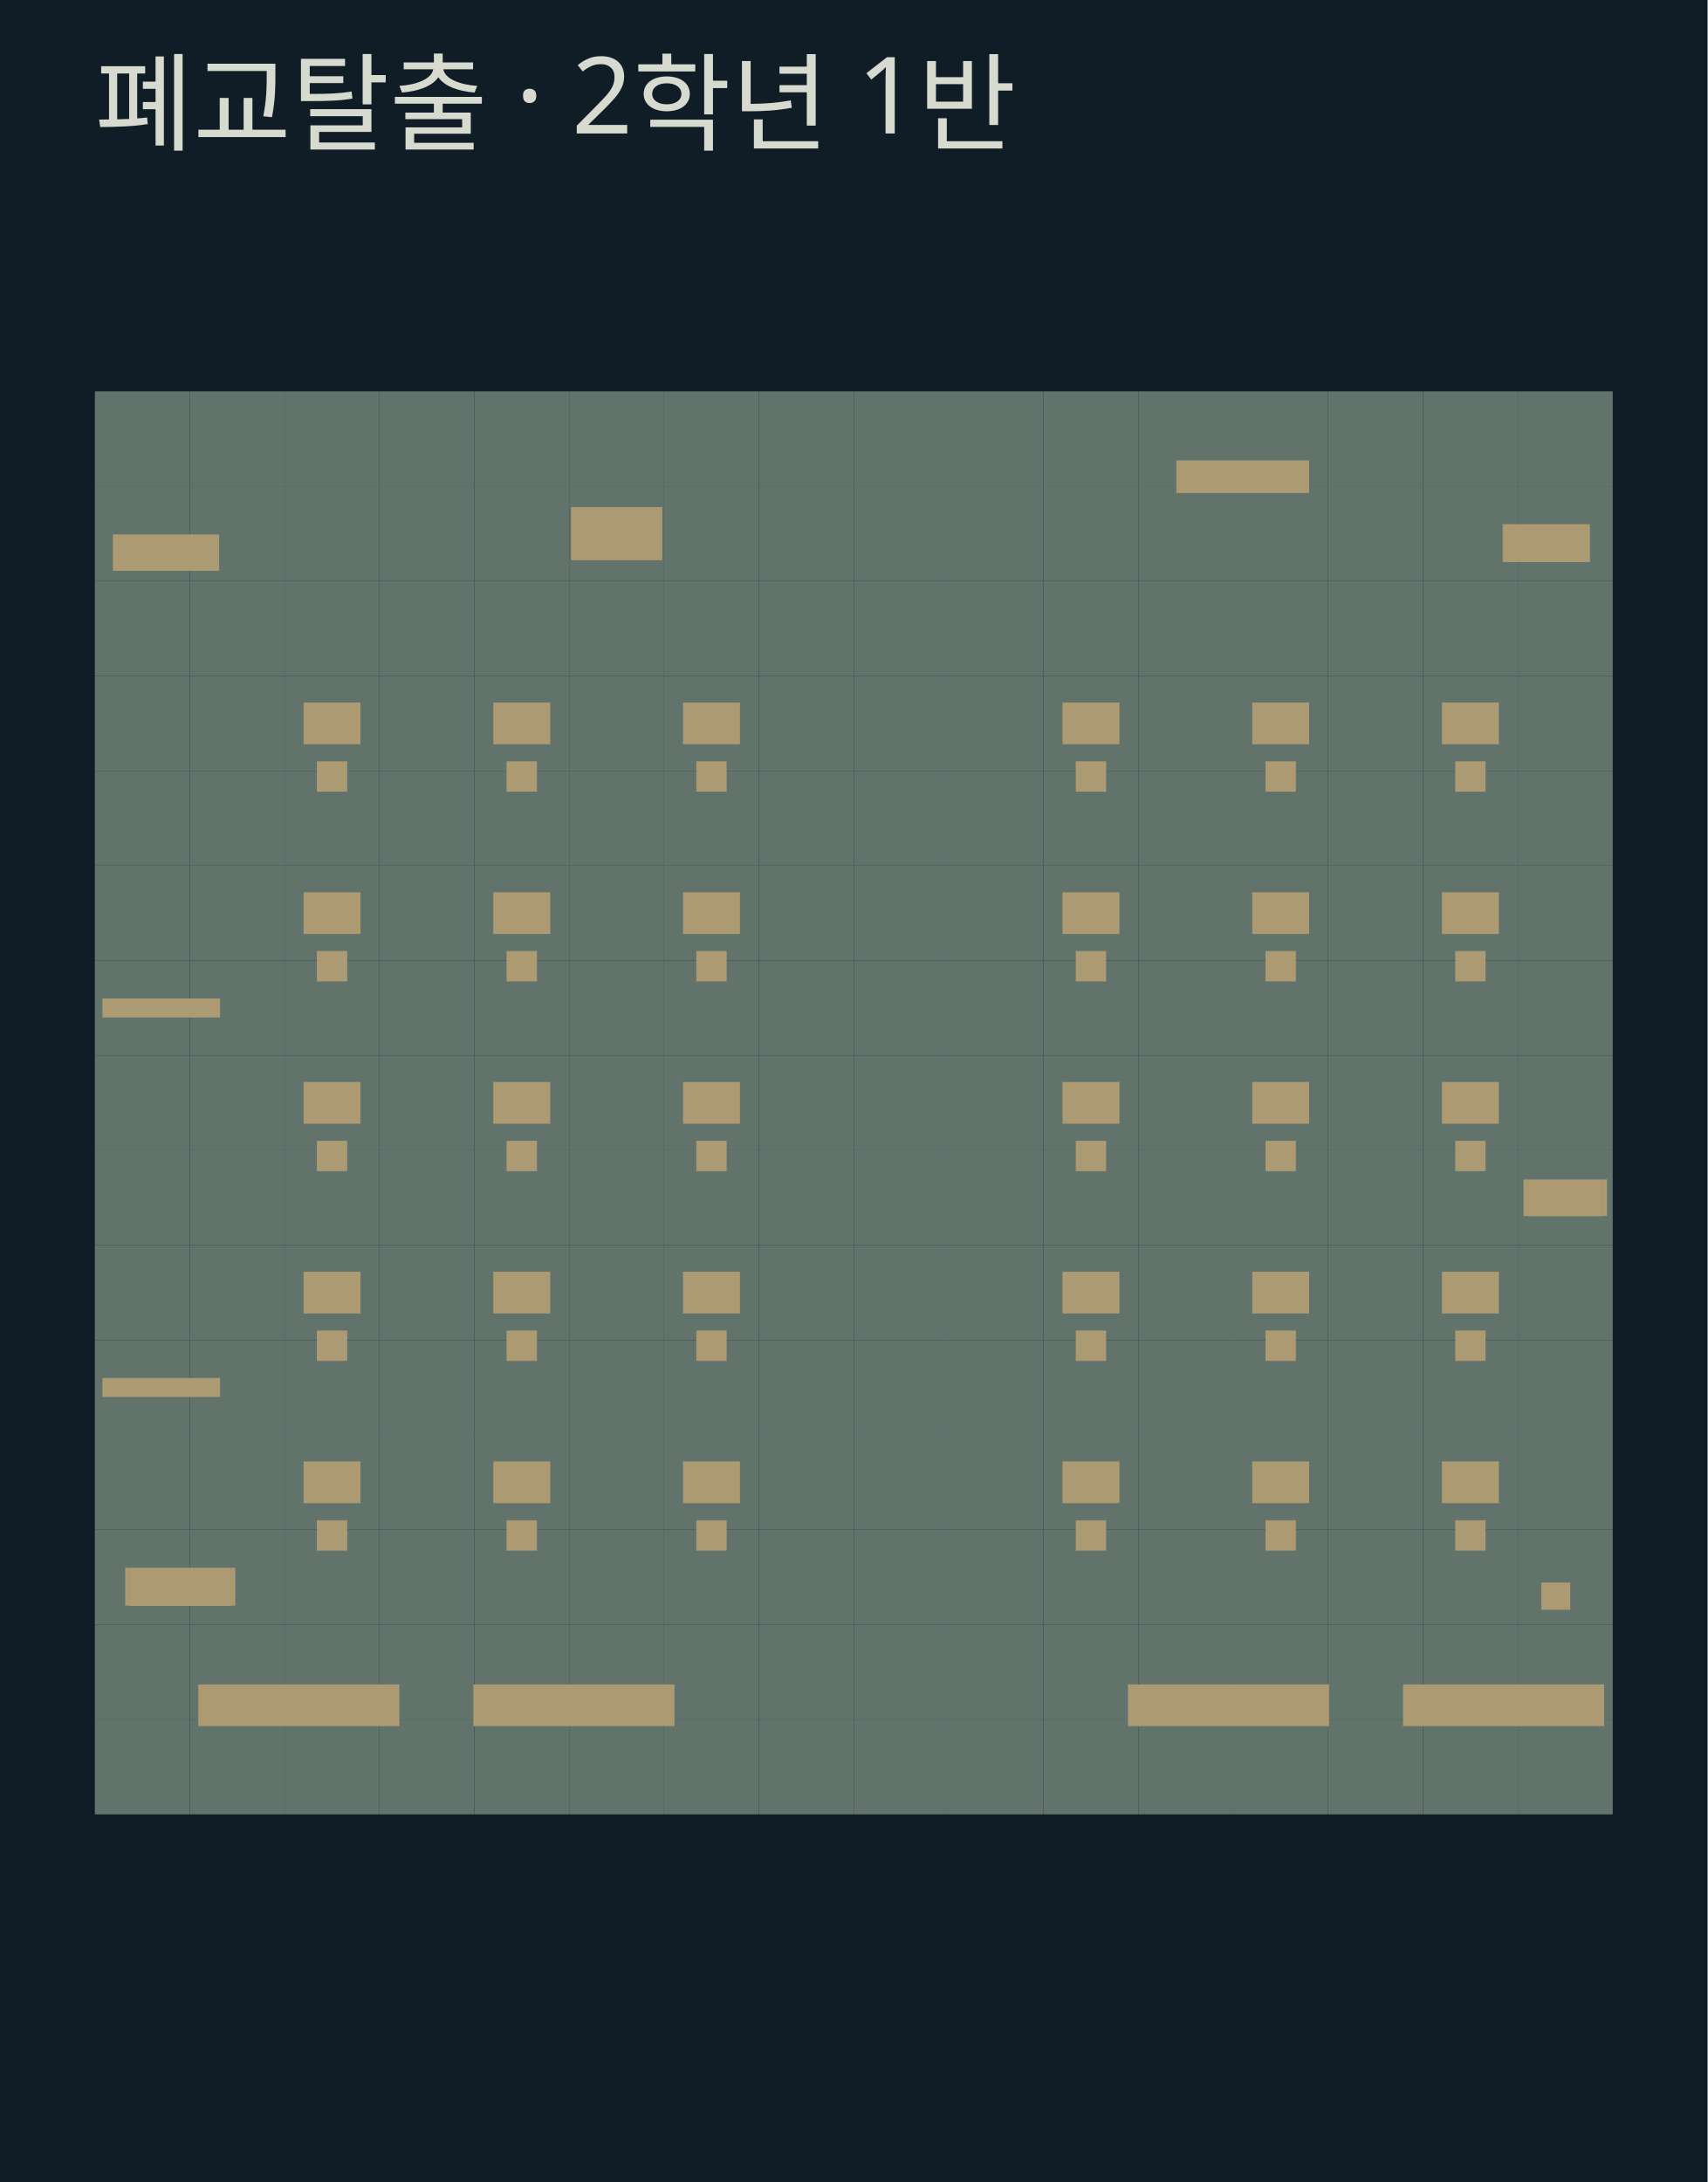
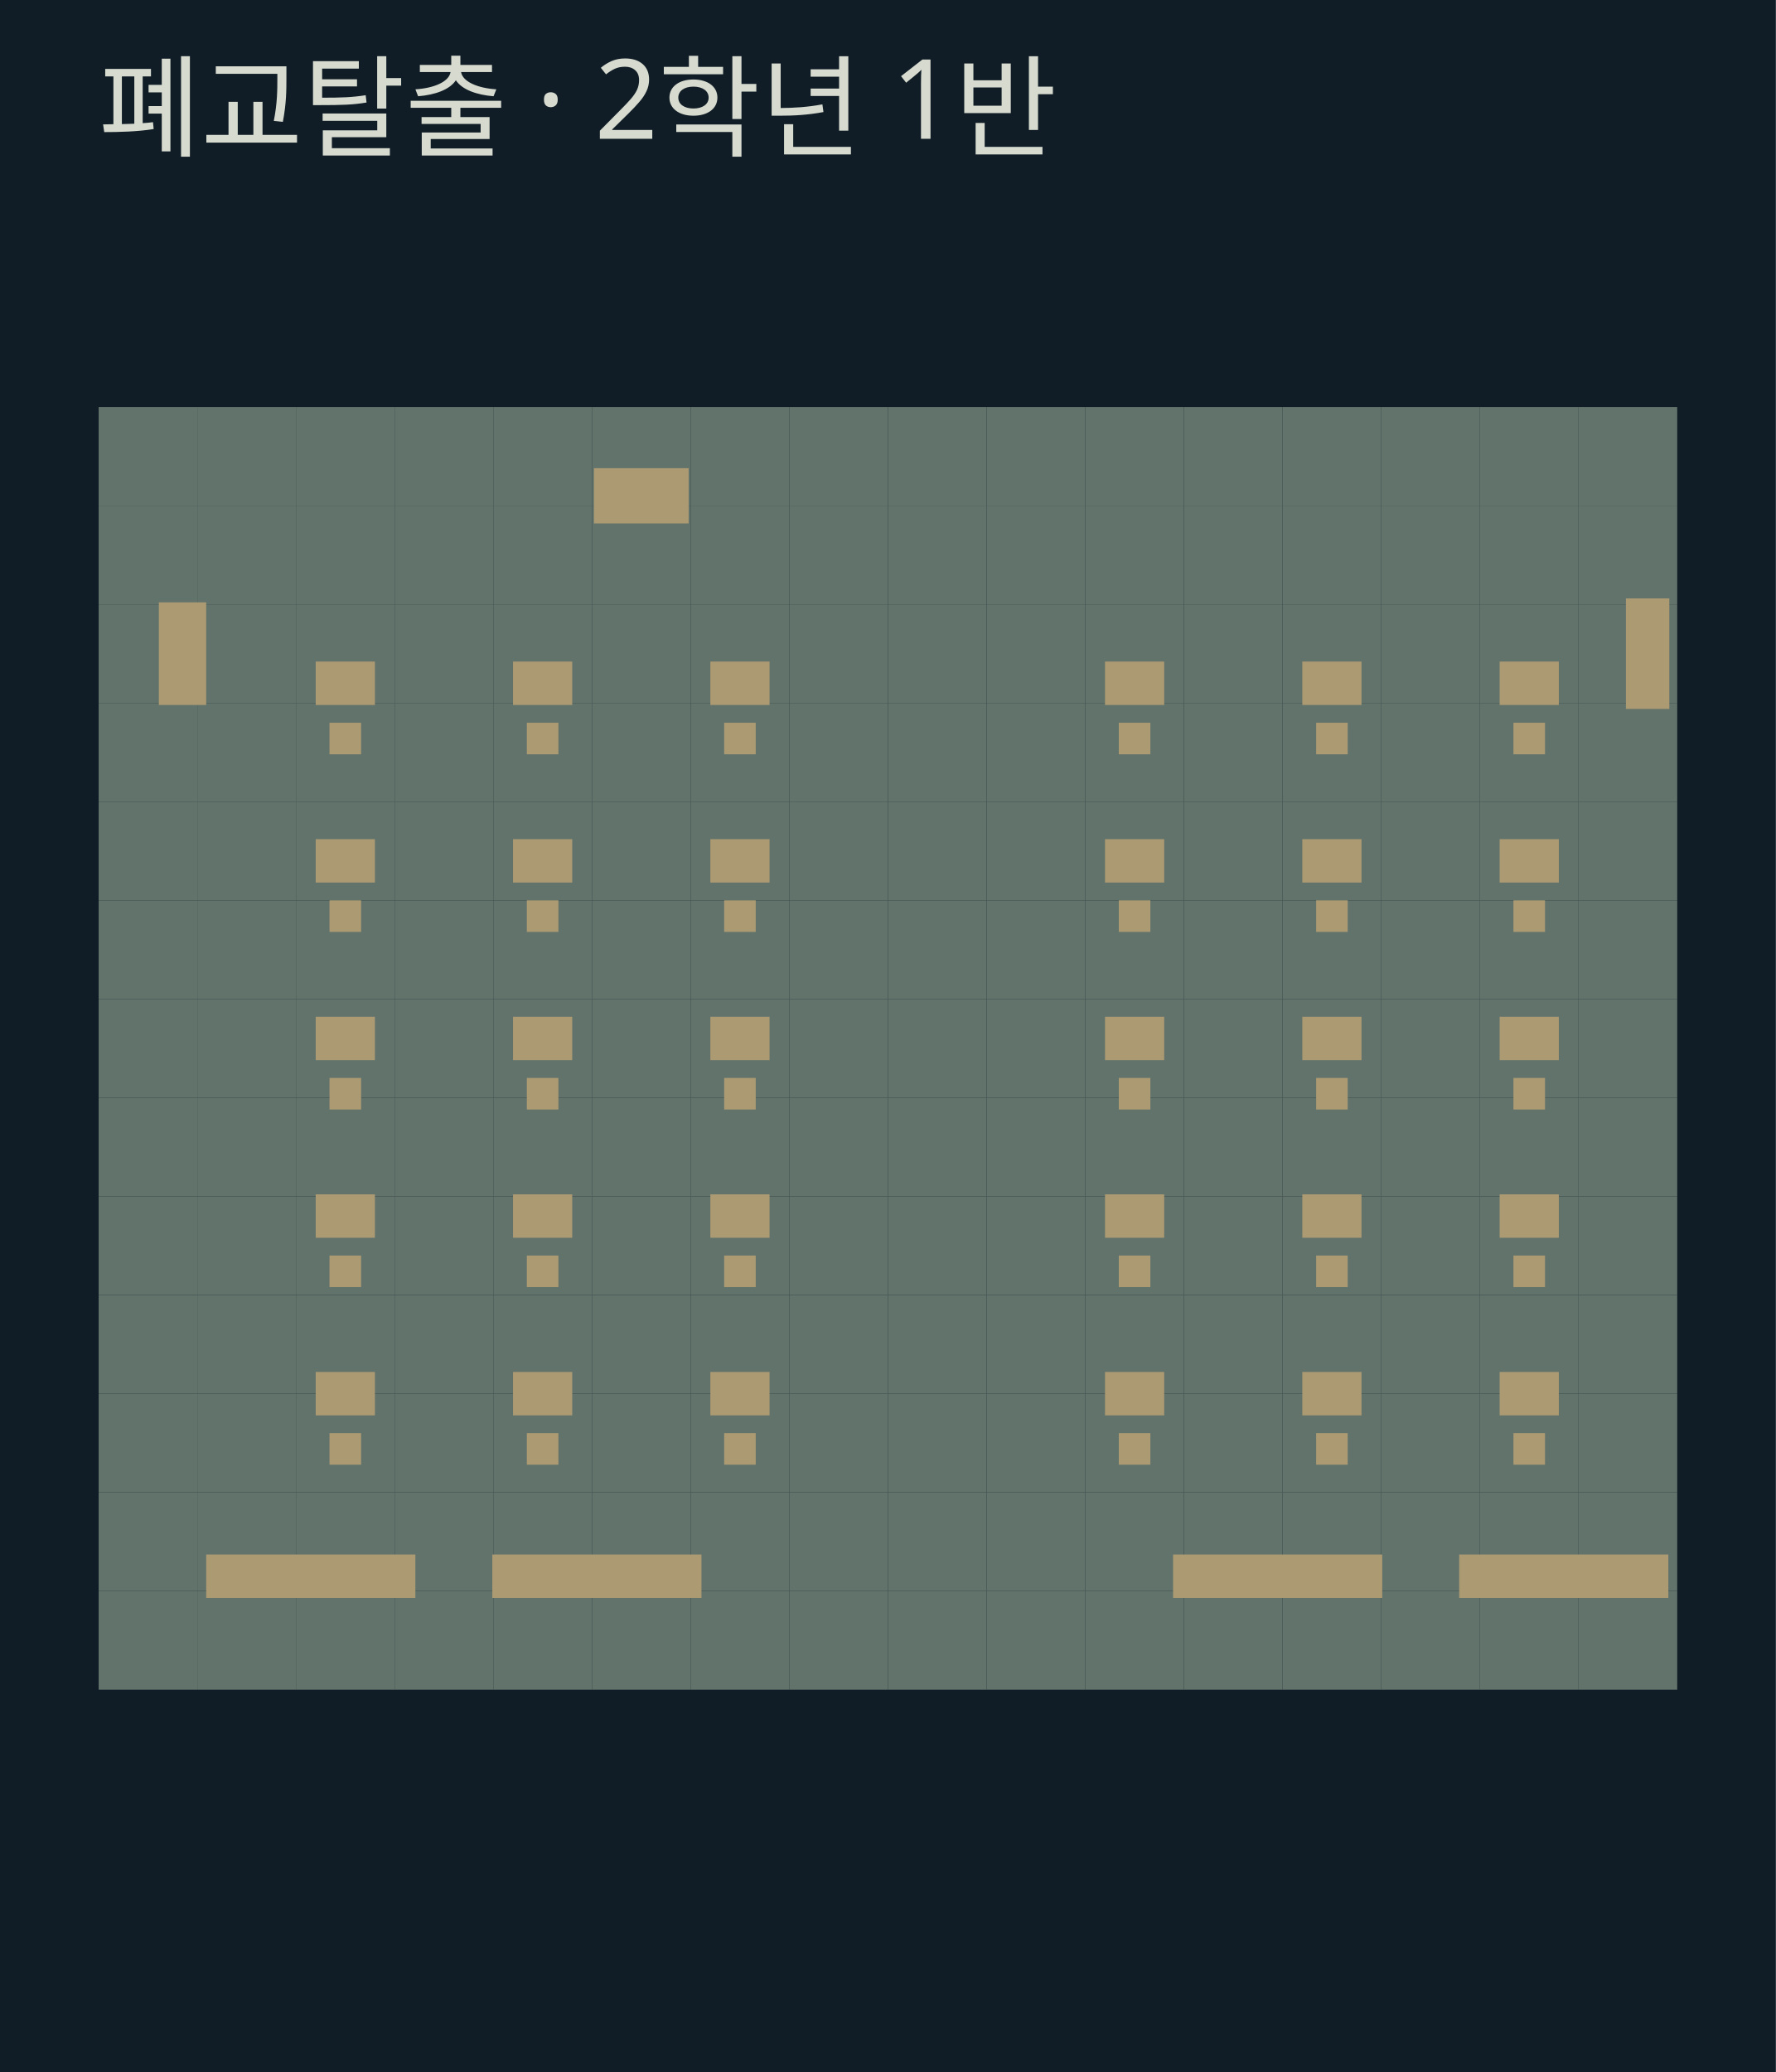
- <svg xmlns="http://www.w3.org/2000/svg" viewBox="0 0 288 368">
-   <rect width="288" height="368" fill="#101d26" />
+ <svg xmlns="http://www.w3.org/2000/svg" viewBox="0 0 288 336">
+   <rect width="288" height="336" fill="#101d26" />
  <style>text{font:10px sans-serif;fill:#d6dacf}</style>
  <text x="16" y="24" style="font-size:18px">폐교탈출 · 2학년 1반</text>
-   <rect x="16" y="290" width="16" height="16" fill="#62736c" />
-   <rect x="16" y="274" width="16" height="16" fill="#62736c" />
  <rect x="16" y="258" width="16" height="16" fill="#62736c" />
  <rect x="16" y="242" width="16" height="16" fill="#62736c" />
  <rect x="16" y="226" width="16" height="16" fill="#62736c" />
  <rect x="16" y="210" width="16" height="16" fill="#62736c" />
  <rect x="16" y="194" width="16" height="16" fill="#62736c" />
  <rect x="16" y="178" width="16" height="16" fill="#62736c" />
  <rect x="16" y="162" width="16" height="16" fill="#62736c" />
  <rect x="16" y="146" width="16" height="16" fill="#62736c" />
  <rect x="16" y="130" width="16" height="16" fill="#62736c" />
  <rect x="16" y="114" width="16" height="16" fill="#62736c" />
  <rect x="16" y="98" width="16" height="16" fill="#62736c" />
  <rect x="16" y="82" width="16" height="16" fill="#62736c" />
  <rect x="16" y="66" width="16" height="16" fill="#62736c" />
-   <rect x="32" y="290" width="16" height="16" fill="#62736c" />
-   <rect x="32" y="274" width="16" height="16" fill="#62736c" />
  <rect x="32" y="258" width="16" height="16" fill="#62736c" />
  <rect x="32" y="242" width="16" height="16" fill="#62736c" />
  <rect x="32" y="226" width="16" height="16" fill="#62736c" />
  <rect x="32" y="210" width="16" height="16" fill="#62736c" />
  <rect x="32" y="194" width="16" height="16" fill="#62736c" />
  <rect x="32" y="178" width="16" height="16" fill="#62736c" />
  <rect x="32" y="162" width="16" height="16" fill="#62736c" />
  <rect x="32" y="146" width="16" height="16" fill="#62736c" />
  <rect x="32" y="130" width="16" height="16" fill="#62736c" />
  <rect x="32" y="114" width="16" height="16" fill="#62736c" />
  <rect x="32" y="98" width="16" height="16" fill="#62736c" />
  <rect x="32" y="82" width="16" height="16" fill="#62736c" />
  <rect x="32" y="66" width="16" height="16" fill="#62736c" />
-   <rect x="48" y="290" width="16" height="16" fill="#62736c" />
-   <rect x="48" y="274" width="16" height="16" fill="#62736c" />
  <rect x="48" y="258" width="16" height="16" fill="#62736c" />
  <rect x="48" y="242" width="16" height="16" fill="#62736c" />
  <rect x="48" y="226" width="16" height="16" fill="#62736c" />
  <rect x="48" y="210" width="16" height="16" fill="#62736c" />
  <rect x="48" y="194" width="16" height="16" fill="#62736c" />
  <rect x="48" y="178" width="16" height="16" fill="#62736c" />
  <rect x="48" y="162" width="16" height="16" fill="#62736c" />
  <rect x="48" y="146" width="16" height="16" fill="#62736c" />
  <rect x="48" y="130" width="16" height="16" fill="#62736c" />
  <rect x="48" y="114" width="16" height="16" fill="#62736c" />
  <rect x="48" y="98" width="16" height="16" fill="#62736c" />
  <rect x="48" y="82" width="16" height="16" fill="#62736c" />
  <rect x="48" y="66" width="16" height="16" fill="#62736c" />
-   <rect x="64" y="290" width="16" height="16" fill="#62736c" />
-   <rect x="64" y="274" width="16" height="16" fill="#62736c" />
  <rect x="64" y="258" width="16" height="16" fill="#62736c" />
  <rect x="64" y="242" width="16" height="16" fill="#62736c" />
  <rect x="64" y="226" width="16" height="16" fill="#62736c" />
  <rect x="64" y="210" width="16" height="16" fill="#62736c" />
  <rect x="64" y="194" width="16" height="16" fill="#62736c" />
  <rect x="64" y="178" width="16" height="16" fill="#62736c" />
  <rect x="64" y="162" width="16" height="16" fill="#62736c" />
  <rect x="64" y="146" width="16" height="16" fill="#62736c" />
  <rect x="64" y="130" width="16" height="16" fill="#62736c" />
  <rect x="64" y="114" width="16" height="16" fill="#62736c" />
  <rect x="64" y="98" width="16" height="16" fill="#62736c" />
  <rect x="64" y="82" width="16" height="16" fill="#62736c" />
  <rect x="64" y="66" width="16" height="16" fill="#62736c" />
-   <rect x="80" y="290" width="16" height="16" fill="#62736c" />
-   <rect x="80" y="274" width="16" height="16" fill="#62736c" />
  <rect x="80" y="258" width="16" height="16" fill="#62736c" />
  <rect x="80" y="242" width="16" height="16" fill="#62736c" />
  <rect x="80" y="226" width="16" height="16" fill="#62736c" />
  <rect x="80" y="210" width="16" height="16" fill="#62736c" />
  <rect x="80" y="194" width="16" height="16" fill="#62736c" />
  <rect x="80" y="178" width="16" height="16" fill="#62736c" />
  <rect x="80" y="162" width="16" height="16" fill="#62736c" />
  <rect x="80" y="146" width="16" height="16" fill="#62736c" />
  <rect x="80" y="130" width="16" height="16" fill="#62736c" />
  <rect x="80" y="114" width="16" height="16" fill="#62736c" />
  <rect x="80" y="98" width="16" height="16" fill="#62736c" />
  <rect x="80" y="82" width="16" height="16" fill="#62736c" />
  <rect x="80" y="66" width="16" height="16" fill="#62736c" />
-   <rect x="96" y="290" width="16" height="16" fill="#62736c" />
-   <rect x="96" y="274" width="16" height="16" fill="#62736c" />
  <rect x="96" y="258" width="16" height="16" fill="#62736c" />
  <rect x="96" y="242" width="16" height="16" fill="#62736c" />
  <rect x="96" y="226" width="16" height="16" fill="#62736c" />
  <rect x="96" y="210" width="16" height="16" fill="#62736c" />
  <rect x="96" y="194" width="16" height="16" fill="#62736c" />
  <rect x="96" y="178" width="16" height="16" fill="#62736c" />
  <rect x="96" y="162" width="16" height="16" fill="#62736c" />
  <rect x="96" y="146" width="16" height="16" fill="#62736c" />
  <rect x="96" y="130" width="16" height="16" fill="#62736c" />
  <rect x="96" y="114" width="16" height="16" fill="#62736c" />
  <rect x="96" y="98" width="16" height="16" fill="#62736c" />
  <rect x="96" y="82" width="16" height="16" fill="#62736c" />
  <rect x="96" y="66" width="16" height="16" fill="#62736c" />
-   <rect x="112" y="290" width="16" height="16" fill="#62736c" />
-   <rect x="112" y="274" width="16" height="16" fill="#62736c" />
  <rect x="112" y="258" width="16" height="16" fill="#62736c" />
  <rect x="112" y="242" width="16" height="16" fill="#62736c" />
  <rect x="112" y="226" width="16" height="16" fill="#62736c" />
  <rect x="112" y="210" width="16" height="16" fill="#62736c" />
  <rect x="112" y="194" width="16" height="16" fill="#62736c" />
  <rect x="112" y="178" width="16" height="16" fill="#62736c" />
  <rect x="112" y="162" width="16" height="16" fill="#62736c" />
  <rect x="112" y="146" width="16" height="16" fill="#62736c" />
  <rect x="112" y="130" width="16" height="16" fill="#62736c" />
  <rect x="112" y="114" width="16" height="16" fill="#62736c" />
  <rect x="112" y="98" width="16" height="16" fill="#62736c" />
  <rect x="112" y="82" width="16" height="16" fill="#62736c" />
  <rect x="112" y="66" width="16" height="16" fill="#62736c" />
-   <rect x="128" y="290" width="16" height="16" fill="#62736c" />
-   <rect x="128" y="274" width="16" height="16" fill="#62736c" />
  <rect x="128" y="258" width="16" height="16" fill="#62736c" />
  <rect x="128" y="242" width="16" height="16" fill="#62736c" />
  <rect x="128" y="226" width="16" height="16" fill="#62736c" />
  <rect x="128" y="210" width="16" height="16" fill="#62736c" />
  <rect x="128" y="194" width="16" height="16" fill="#62736c" />
  <rect x="128" y="178" width="16" height="16" fill="#62736c" />
  <rect x="128" y="162" width="16" height="16" fill="#62736c" />
  <rect x="128" y="146" width="16" height="16" fill="#62736c" />
  <rect x="128" y="130" width="16" height="16" fill="#62736c" />
  <rect x="128" y="114" width="16" height="16" fill="#62736c" />
  <rect x="128" y="98" width="16" height="16" fill="#62736c" />
  <rect x="128" y="82" width="16" height="16" fill="#62736c" />
  <rect x="128" y="66" width="16" height="16" fill="#62736c" />
-   <rect x="144" y="290" width="16" height="16" fill="#62736c" />
-   <rect x="144" y="274" width="16" height="16" fill="#62736c" />
  <rect x="144" y="258" width="16" height="16" fill="#62736c" />
  <rect x="144" y="242" width="16" height="16" fill="#62736c" />
  <rect x="144" y="226" width="16" height="16" fill="#62736c" />
  <rect x="144" y="210" width="16" height="16" fill="#62736c" />
  <rect x="144" y="194" width="16" height="16" fill="#62736c" />
  <rect x="144" y="178" width="16" height="16" fill="#62736c" />
  <rect x="144" y="162" width="16" height="16" fill="#62736c" />
  <rect x="144" y="146" width="16" height="16" fill="#62736c" />
  <rect x="144" y="130" width="16" height="16" fill="#62736c" />
  <rect x="144" y="114" width="16" height="16" fill="#62736c" />
  <rect x="144" y="98" width="16" height="16" fill="#62736c" />
  <rect x="144" y="82" width="16" height="16" fill="#62736c" />
  <rect x="144" y="66" width="16" height="16" fill="#62736c" />
-   <rect x="160" y="290" width="16" height="16" fill="#62736c" />
-   <rect x="160" y="274" width="16" height="16" fill="#62736c" />
  <rect x="160" y="258" width="16" height="16" fill="#62736c" />
  <rect x="160" y="242" width="16" height="16" fill="#62736c" />
  <rect x="160" y="226" width="16" height="16" fill="#62736c" />
  <rect x="160" y="210" width="16" height="16" fill="#62736c" />
  <rect x="160" y="194" width="16" height="16" fill="#62736c" />
  <rect x="160" y="178" width="16" height="16" fill="#62736c" />
  <rect x="160" y="162" width="16" height="16" fill="#62736c" />
  <rect x="160" y="146" width="16" height="16" fill="#62736c" />
  <rect x="160" y="130" width="16" height="16" fill="#62736c" />
  <rect x="160" y="114" width="16" height="16" fill="#62736c" />
  <rect x="160" y="98" width="16" height="16" fill="#62736c" />
  <rect x="160" y="82" width="16" height="16" fill="#62736c" />
  <rect x="160" y="66" width="16" height="16" fill="#62736c" />
-   <rect x="176" y="290" width="16" height="16" fill="#62736c" />
-   <rect x="176" y="274" width="16" height="16" fill="#62736c" />
  <rect x="176" y="258" width="16" height="16" fill="#62736c" />
  <rect x="176" y="242" width="16" height="16" fill="#62736c" />
  <rect x="176" y="226" width="16" height="16" fill="#62736c" />
  <rect x="176" y="210" width="16" height="16" fill="#62736c" />
  <rect x="176" y="194" width="16" height="16" fill="#62736c" />
  <rect x="176" y="178" width="16" height="16" fill="#62736c" />
  <rect x="176" y="162" width="16" height="16" fill="#62736c" />
  <rect x="176" y="146" width="16" height="16" fill="#62736c" />
  <rect x="176" y="130" width="16" height="16" fill="#62736c" />
  <rect x="176" y="114" width="16" height="16" fill="#62736c" />
  <rect x="176" y="98" width="16" height="16" fill="#62736c" />
  <rect x="176" y="82" width="16" height="16" fill="#62736c" />
  <rect x="176" y="66" width="16" height="16" fill="#62736c" />
-   <rect x="192" y="290" width="16" height="16" fill="#62736c" />
-   <rect x="192" y="274" width="16" height="16" fill="#62736c" />
  <rect x="192" y="258" width="16" height="16" fill="#62736c" />
  <rect x="192" y="242" width="16" height="16" fill="#62736c" />
  <rect x="192" y="226" width="16" height="16" fill="#62736c" />
  <rect x="192" y="210" width="16" height="16" fill="#62736c" />
  <rect x="192" y="194" width="16" height="16" fill="#62736c" />
  <rect x="192" y="178" width="16" height="16" fill="#62736c" />
  <rect x="192" y="162" width="16" height="16" fill="#62736c" />
  <rect x="192" y="146" width="16" height="16" fill="#62736c" />
  <rect x="192" y="130" width="16" height="16" fill="#62736c" />
  <rect x="192" y="114" width="16" height="16" fill="#62736c" />
  <rect x="192" y="98" width="16" height="16" fill="#62736c" />
  <rect x="192" y="82" width="16" height="16" fill="#62736c" />
  <rect x="192" y="66" width="16" height="16" fill="#62736c" />
-   <rect x="208" y="290" width="16" height="16" fill="#62736c" />
-   <rect x="208" y="274" width="16" height="16" fill="#62736c" />
  <rect x="208" y="258" width="16" height="16" fill="#62736c" />
  <rect x="208" y="242" width="16" height="16" fill="#62736c" />
  <rect x="208" y="226" width="16" height="16" fill="#62736c" />
  <rect x="208" y="210" width="16" height="16" fill="#62736c" />
  <rect x="208" y="194" width="16" height="16" fill="#62736c" />
  <rect x="208" y="178" width="16" height="16" fill="#62736c" />
  <rect x="208" y="162" width="16" height="16" fill="#62736c" />
  <rect x="208" y="146" width="16" height="16" fill="#62736c" />
  <rect x="208" y="130" width="16" height="16" fill="#62736c" />
  <rect x="208" y="114" width="16" height="16" fill="#62736c" />
  <rect x="208" y="98" width="16" height="16" fill="#62736c" />
  <rect x="208" y="82" width="16" height="16" fill="#62736c" />
  <rect x="208" y="66" width="16" height="16" fill="#62736c" />
-   <rect x="224" y="290" width="16" height="16" fill="#62736c" />
-   <rect x="224" y="274" width="16" height="16" fill="#62736c" />
  <rect x="224" y="258" width="16" height="16" fill="#62736c" />
  <rect x="224" y="242" width="16" height="16" fill="#62736c" />
  <rect x="224" y="226" width="16" height="16" fill="#62736c" />
  <rect x="224" y="210" width="16" height="16" fill="#62736c" />
  <rect x="224" y="194" width="16" height="16" fill="#62736c" />
  <rect x="224" y="178" width="16" height="16" fill="#62736c" />
  <rect x="224" y="162" width="16" height="16" fill="#62736c" />
  <rect x="224" y="146" width="16" height="16" fill="#62736c" />
  <rect x="224" y="130" width="16" height="16" fill="#62736c" />
  <rect x="224" y="114" width="16" height="16" fill="#62736c" />
  <rect x="224" y="98" width="16" height="16" fill="#62736c" />
  <rect x="224" y="82" width="16" height="16" fill="#62736c" />
  <rect x="224" y="66" width="16" height="16" fill="#62736c" />
-   <rect x="240" y="290" width="16" height="16" fill="#62736c" />
-   <rect x="240" y="274" width="16" height="16" fill="#62736c" />
  <rect x="240" y="258" width="16" height="16" fill="#62736c" />
  <rect x="240" y="242" width="16" height="16" fill="#62736c" />
  <rect x="240" y="226" width="16" height="16" fill="#62736c" />
  <rect x="240" y="210" width="16" height="16" fill="#62736c" />
  <rect x="240" y="194" width="16" height="16" fill="#62736c" />
  <rect x="240" y="178" width="16" height="16" fill="#62736c" />
  <rect x="240" y="162" width="16" height="16" fill="#62736c" />
  <rect x="240" y="146" width="16" height="16" fill="#62736c" />
  <rect x="240" y="130" width="16" height="16" fill="#62736c" />
  <rect x="240" y="114" width="16" height="16" fill="#62736c" />
  <rect x="240" y="98" width="16" height="16" fill="#62736c" />
  <rect x="240" y="82" width="16" height="16" fill="#62736c" />
  <rect x="240" y="66" width="16" height="16" fill="#62736c" />
-   <rect x="256" y="290" width="16" height="16" fill="#62736c" />
-   <rect x="256" y="274" width="16" height="16" fill="#62736c" />
  <rect x="256" y="258" width="16" height="16" fill="#62736c" />
  <rect x="256" y="242" width="16" height="16" fill="#62736c" />
  <rect x="256" y="226" width="16" height="16" fill="#62736c" />
  <rect x="256" y="210" width="16" height="16" fill="#62736c" />
  <rect x="256" y="194" width="16" height="16" fill="#62736c" />
  <rect x="256" y="178" width="16" height="16" fill="#62736c" />
  <rect x="256" y="162" width="16" height="16" fill="#62736c" />
  <rect x="256" y="146" width="16" height="16" fill="#62736c" />
  <rect x="256" y="130" width="16" height="16" fill="#62736c" />
  <rect x="256" y="114" width="16" height="16" fill="#62736c" />
  <rect x="256" y="98" width="16" height="16" fill="#62736c" />
  <rect x="256" y="82" width="16" height="16" fill="#62736c" />
  <rect x="256" y="66" width="16" height="16" fill="#62736c" />
-   <rect x="96.32" y="85.52" width="15.36" height="8.96" fill="#ac9a72" />
-   <rect x="51.2" y="246.48" width="9.6" height="7.04" fill="#ac9a72" />
-   <rect x="53.44" y="256.4" width="5.12" height="5.12" fill="#ac9a72" />
-   <rect x="51.2" y="214.48" width="9.6" height="7.04" fill="#ac9a72" />
-   <rect x="53.44" y="224.4" width="5.12" height="5.12" fill="#ac9a72" />
-   <rect x="51.2" y="182.48" width="9.6" height="7.04" fill="#ac9a72" />
-   <rect x="53.44" y="192.4" width="5.12" height="5.12" fill="#ac9a72" />
-   <rect x="51.2" y="150.48" width="9.6" height="7.04" fill="#ac9a72" />
-   <rect x="53.44" y="160.4" width="5.12" height="5.12" fill="#ac9a72" />
-   <rect x="51.2" y="118.48" width="9.6" height="7.04" fill="#ac9a72" />
-   <rect x="53.44" y="128.4" width="5.12" height="5.12" fill="#ac9a72" />
-   <rect x="83.2" y="246.48" width="9.6" height="7.04" fill="#ac9a72" />
-   <rect x="85.44" y="256.4" width="5.12" height="5.12" fill="#ac9a72" />
-   <rect x="83.2" y="214.48" width="9.6" height="7.04" fill="#ac9a72" />
-   <rect x="85.44" y="224.4" width="5.12" height="5.12" fill="#ac9a72" />
-   <rect x="83.2" y="182.48" width="9.6" height="7.04" fill="#ac9a72" />
-   <rect x="85.44" y="192.4" width="5.12" height="5.12" fill="#ac9a72" />
-   <rect x="83.2" y="150.48" width="9.6" height="7.04" fill="#ac9a72" />
-   <rect x="85.44" y="160.4" width="5.12" height="5.12" fill="#ac9a72" />
-   <rect x="83.2" y="118.48" width="9.6" height="7.04" fill="#ac9a72" />
-   <rect x="85.44" y="128.4" width="5.12" height="5.12" fill="#ac9a72" />
-   <rect x="115.2" y="246.48" width="9.6" height="7.04" fill="#ac9a72" />
-   <rect x="117.44" y="256.4" width="5.12" height="5.12" fill="#ac9a72" />
-   <rect x="115.2" y="214.48" width="9.6" height="7.04" fill="#ac9a72" />
-   <rect x="117.44" y="224.4" width="5.12" height="5.12" fill="#ac9a72" />
-   <rect x="115.2" y="182.48" width="9.6" height="7.04" fill="#ac9a72" />
-   <rect x="117.44" y="192.4" width="5.12" height="5.12" fill="#ac9a72" />
-   <rect x="115.2" y="150.48" width="9.6" height="7.04" fill="#ac9a72" />
-   <rect x="117.44" y="160.4" width="5.12" height="5.12" fill="#ac9a72" />
-   <rect x="115.2" y="118.48" width="9.6" height="7.04" fill="#ac9a72" />
-   <rect x="117.44" y="128.4" width="5.12" height="5.12" fill="#ac9a72" />
-   <rect x="179.2" y="246.48" width="9.6" height="7.04" fill="#ac9a72" />
-   <rect x="181.44" y="256.4" width="5.12" height="5.12" fill="#ac9a72" />
-   <rect x="179.2" y="214.48" width="9.6" height="7.04" fill="#ac9a72" />
-   <rect x="181.44" y="224.4" width="5.12" height="5.12" fill="#ac9a72" />
-   <rect x="179.2" y="182.48" width="9.6" height="7.04" fill="#ac9a72" />
-   <rect x="181.44" y="192.4" width="5.12" height="5.12" fill="#ac9a72" />
-   <rect x="179.2" y="150.48" width="9.6" height="7.04" fill="#ac9a72" />
-   <rect x="181.44" y="160.4" width="5.12" height="5.12" fill="#ac9a72" />
-   <rect x="179.2" y="118.48" width="9.6" height="7.04" fill="#ac9a72" />
-   <rect x="181.44" y="128.4" width="5.12" height="5.12" fill="#ac9a72" />
-   <rect x="211.2" y="246.48" width="9.6" height="7.04" fill="#ac9a72" />
-   <rect x="213.44" y="256.4" width="5.12" height="5.12" fill="#ac9a72" />
-   <rect x="211.2" y="214.48" width="9.6" height="7.04" fill="#ac9a72" />
-   <rect x="213.44" y="224.4" width="5.12" height="5.12" fill="#ac9a72" />
-   <rect x="211.2" y="182.48" width="9.6" height="7.04" fill="#ac9a72" />
-   <rect x="213.44" y="192.4" width="5.12" height="5.12" fill="#ac9a72" />
-   <rect x="211.2" y="150.48" width="9.6" height="7.04" fill="#ac9a72" />
-   <rect x="213.44" y="160.4" width="5.12" height="5.12" fill="#ac9a72" />
-   <rect x="211.2" y="118.48" width="9.6" height="7.04" fill="#ac9a72" />
-   <rect x="213.44" y="128.4" width="5.12" height="5.12" fill="#ac9a72" />
-   <rect x="243.2" y="246.48" width="9.6" height="7.04" fill="#ac9a72" />
-   <rect x="245.44" y="256.4" width="5.12" height="5.12" fill="#ac9a72" />
-   <rect x="243.2" y="214.48" width="9.6" height="7.04" fill="#ac9a72" />
-   <rect x="245.44" y="224.4" width="5.12" height="5.12" fill="#ac9a72" />
-   <rect x="243.2" y="182.48" width="9.6" height="7.04" fill="#ac9a72" />
-   <rect x="245.44" y="192.4" width="5.12" height="5.12" fill="#ac9a72" />
-   <rect x="243.2" y="150.48" width="9.6" height="7.04" fill="#ac9a72" />
-   <rect x="245.44" y="160.4" width="5.12" height="5.12" fill="#ac9a72" />
-   <rect x="243.2" y="118.48" width="9.6" height="7.04" fill="#ac9a72" />
-   <rect x="245.44" y="128.4" width="5.12" height="5.12" fill="#ac9a72" />
-   <rect x="33.44" y="284.08" width="33.92" height="7.04" fill="#ac9a72" />
-   <rect x="79.84" y="284.08" width="33.92" height="7.04" fill="#ac9a72" />
-   <rect x="190.24" y="284.08" width="33.92" height="7.04" fill="#ac9a72" />
-   <rect x="236.64" y="284.08" width="33.92" height="7.04" fill="#ac9a72" />
-   <rect x="17.28" y="232.4" width="19.84" height="3.2" fill="#ac9a72" />
-   <rect x="17.28" y="168.4" width="19.84" height="3.2" fill="#ac9a72" />
-   <rect x="19.04" y="90.128" width="17.92" height="6.144" fill="#ac9a72" />
-   <rect x="253.44" y="88.4" width="14.72" height="6.4" fill="#ac9a72" />
-   <rect x="257.728" y="198.928" width="12.544" height="0.64" fill="#ac9a72" />
-   <rect x="256.96" y="198.928" width="0.768" height="6.144" fill="#ac9a72" />
-   <rect x="270.272" y="198.928" width="0.768" height="6.144" fill="#ac9a72" />
-   <rect x="257.728" y="199.312" width="12.544" height="5.76" fill="#ac9a72" />
-   <rect x="257.728" y="199.312" width="12.544" height="5.76" fill="#ac9a72" />
-   <rect x="257.728" y="199.312" width="12.544" height="5.76" fill="#ac9a72" />
-   <rect x="257.728" y="199.312" width="12.544" height="5.76" fill="#ac9a72" />
-   <rect x="21.888" y="264.4" width="17.024" height="0.64" fill="#ac9a72" />
-   <rect x="21.12" y="264.4" width="0.768" height="6.4" fill="#ac9a72" />
-   <rect x="38.912" y="264.4" width="0.768" height="6.4" fill="#ac9a72" />
-   <rect x="21.888" y="264.784" width="17.024" height="6.016" fill="#ac9a72" />
-   <rect x="21.888" y="264.784" width="17.024" height="6.016" fill="#ac9a72" />
-   <rect x="21.888" y="264.784" width="17.024" height="6.016" fill="#ac9a72" />
-   <rect x="21.888" y="264.784" width="17.024" height="6.016" fill="#ac9a72" />
-   <rect x="259.968" y="266.896" width="4.864" height="4.608" fill="#ac9a72" />
-   <rect x="198.4" y="77.648" width="22.4" height="5.504" fill="#ac9a72" />
+   <rect x="96.32" y="75.92" width="15.36" height="8.96" fill="#ac9a72" />
+   <rect x="51.2" y="107.28" width="9.6" height="7.04" fill="#ac9a72" />
+   <rect x="53.44" y="117.2" width="5.12" height="5.12" fill="#ac9a72" />
+   <rect x="51.2" y="136.08" width="9.6" height="7.04" fill="#ac9a72" />
+   <rect x="53.44" y="146.0" width="5.12" height="5.12" fill="#ac9a72" />
+   <rect x="51.2" y="164.88" width="9.6" height="7.04" fill="#ac9a72" />
+   <rect x="53.44" y="174.8" width="5.12" height="5.12" fill="#ac9a72" />
+   <rect x="51.2" y="193.68" width="9.6" height="7.04" fill="#ac9a72" />
+   <rect x="53.44" y="203.6" width="5.12" height="5.12" fill="#ac9a72" />
+   <rect x="51.2" y="222.48" width="9.6" height="7.04" fill="#ac9a72" />
+   <rect x="53.44" y="232.4" width="5.12" height="5.12" fill="#ac9a72" />
+   <rect x="83.2" y="107.28" width="9.6" height="7.04" fill="#ac9a72" />
+   <rect x="85.44" y="117.2" width="5.12" height="5.12" fill="#ac9a72" />
+   <rect x="83.2" y="136.08" width="9.6" height="7.04" fill="#ac9a72" />
+   <rect x="85.44" y="146.0" width="5.12" height="5.12" fill="#ac9a72" />
+   <rect x="83.2" y="164.88" width="9.6" height="7.04" fill="#ac9a72" />
+   <rect x="85.44" y="174.8" width="5.12" height="5.12" fill="#ac9a72" />
+   <rect x="83.2" y="193.68" width="9.6" height="7.04" fill="#ac9a72" />
+   <rect x="85.44" y="203.6" width="5.12" height="5.12" fill="#ac9a72" />
+   <rect x="83.2" y="222.48" width="9.6" height="7.04" fill="#ac9a72" />
+   <rect x="85.44" y="232.4" width="5.12" height="5.12" fill="#ac9a72" />
+   <rect x="115.2" y="107.28" width="9.6" height="7.04" fill="#ac9a72" />
+   <rect x="117.44" y="117.2" width="5.12" height="5.12" fill="#ac9a72" />
+   <rect x="115.2" y="136.08" width="9.6" height="7.04" fill="#ac9a72" />
+   <rect x="117.44" y="146.0" width="5.12" height="5.12" fill="#ac9a72" />
+   <rect x="115.2" y="164.88" width="9.6" height="7.04" fill="#ac9a72" />
+   <rect x="117.44" y="174.8" width="5.12" height="5.12" fill="#ac9a72" />
+   <rect x="115.2" y="193.68" width="9.6" height="7.04" fill="#ac9a72" />
+   <rect x="117.44" y="203.6" width="5.12" height="5.12" fill="#ac9a72" />
+   <rect x="115.2" y="222.48" width="9.6" height="7.04" fill="#ac9a72" />
+   <rect x="117.44" y="232.4" width="5.12" height="5.12" fill="#ac9a72" />
+   <rect x="179.2" y="107.28" width="9.6" height="7.04" fill="#ac9a72" />
+   <rect x="181.44" y="117.2" width="5.12" height="5.12" fill="#ac9a72" />
+   <rect x="179.2" y="136.08" width="9.6" height="7.04" fill="#ac9a72" />
+   <rect x="181.44" y="146.0" width="5.12" height="5.12" fill="#ac9a72" />
+   <rect x="179.2" y="164.88" width="9.6" height="7.04" fill="#ac9a72" />
+   <rect x="181.44" y="174.8" width="5.12" height="5.12" fill="#ac9a72" />
+   <rect x="179.2" y="193.68" width="9.6" height="7.04" fill="#ac9a72" />
+   <rect x="181.44" y="203.6" width="5.12" height="5.12" fill="#ac9a72" />
+   <rect x="179.2" y="222.48" width="9.6" height="7.04" fill="#ac9a72" />
+   <rect x="181.44" y="232.4" width="5.12" height="5.12" fill="#ac9a72" />
+   <rect x="211.2" y="107.28" width="9.6" height="7.04" fill="#ac9a72" />
+   <rect x="213.44" y="117.2" width="5.12" height="5.12" fill="#ac9a72" />
+   <rect x="211.2" y="136.08" width="9.6" height="7.04" fill="#ac9a72" />
+   <rect x="213.44" y="146.0" width="5.12" height="5.12" fill="#ac9a72" />
+   <rect x="211.2" y="164.88" width="9.6" height="7.04" fill="#ac9a72" />
+   <rect x="213.44" y="174.8" width="5.12" height="5.12" fill="#ac9a72" />
+   <rect x="211.2" y="193.68" width="9.6" height="7.04" fill="#ac9a72" />
+   <rect x="213.44" y="203.6" width="5.12" height="5.12" fill="#ac9a72" />
+   <rect x="211.2" y="222.48" width="9.6" height="7.04" fill="#ac9a72" />
+   <rect x="213.44" y="232.4" width="5.12" height="5.12" fill="#ac9a72" />
+   <rect x="243.2" y="107.28" width="9.6" height="7.04" fill="#ac9a72" />
+   <rect x="245.44" y="117.2" width="5.12" height="5.12" fill="#ac9a72" />
+   <rect x="243.2" y="136.08" width="9.6" height="7.04" fill="#ac9a72" />
+   <rect x="245.44" y="146.0" width="5.12" height="5.12" fill="#ac9a72" />
+   <rect x="243.2" y="164.88" width="9.6" height="7.04" fill="#ac9a72" />
+   <rect x="245.44" y="174.8" width="5.12" height="5.12" fill="#ac9a72" />
+   <rect x="243.2" y="193.68" width="9.6" height="7.04" fill="#ac9a72" />
+   <rect x="245.44" y="203.6" width="5.12" height="5.12" fill="#ac9a72" />
+   <rect x="243.2" y="222.48" width="9.6" height="7.04" fill="#ac9a72" />
+   <rect x="245.44" y="232.4" width="5.12" height="5.12" fill="#ac9a72" />
+   <rect x="33.44" y="252.08" width="33.92" height="7.04" fill="#ac9a72" />
+   <rect x="79.84" y="252.08" width="33.92" height="7.04" fill="#ac9a72" />
+   <rect x="190.24" y="252.08" width="33.92" height="7.04" fill="#ac9a72" />
+   <rect x="236.64" y="252.08" width="33.92" height="7.04" fill="#ac9a72" />
+   <rect x="25.76" y="97.68" width="7.68" height="16.64" fill="#ac9a72" />
+   <rect x="263.68" y="97.04" width="7.04" height="17.92" fill="#ac9a72" />
</svg>
